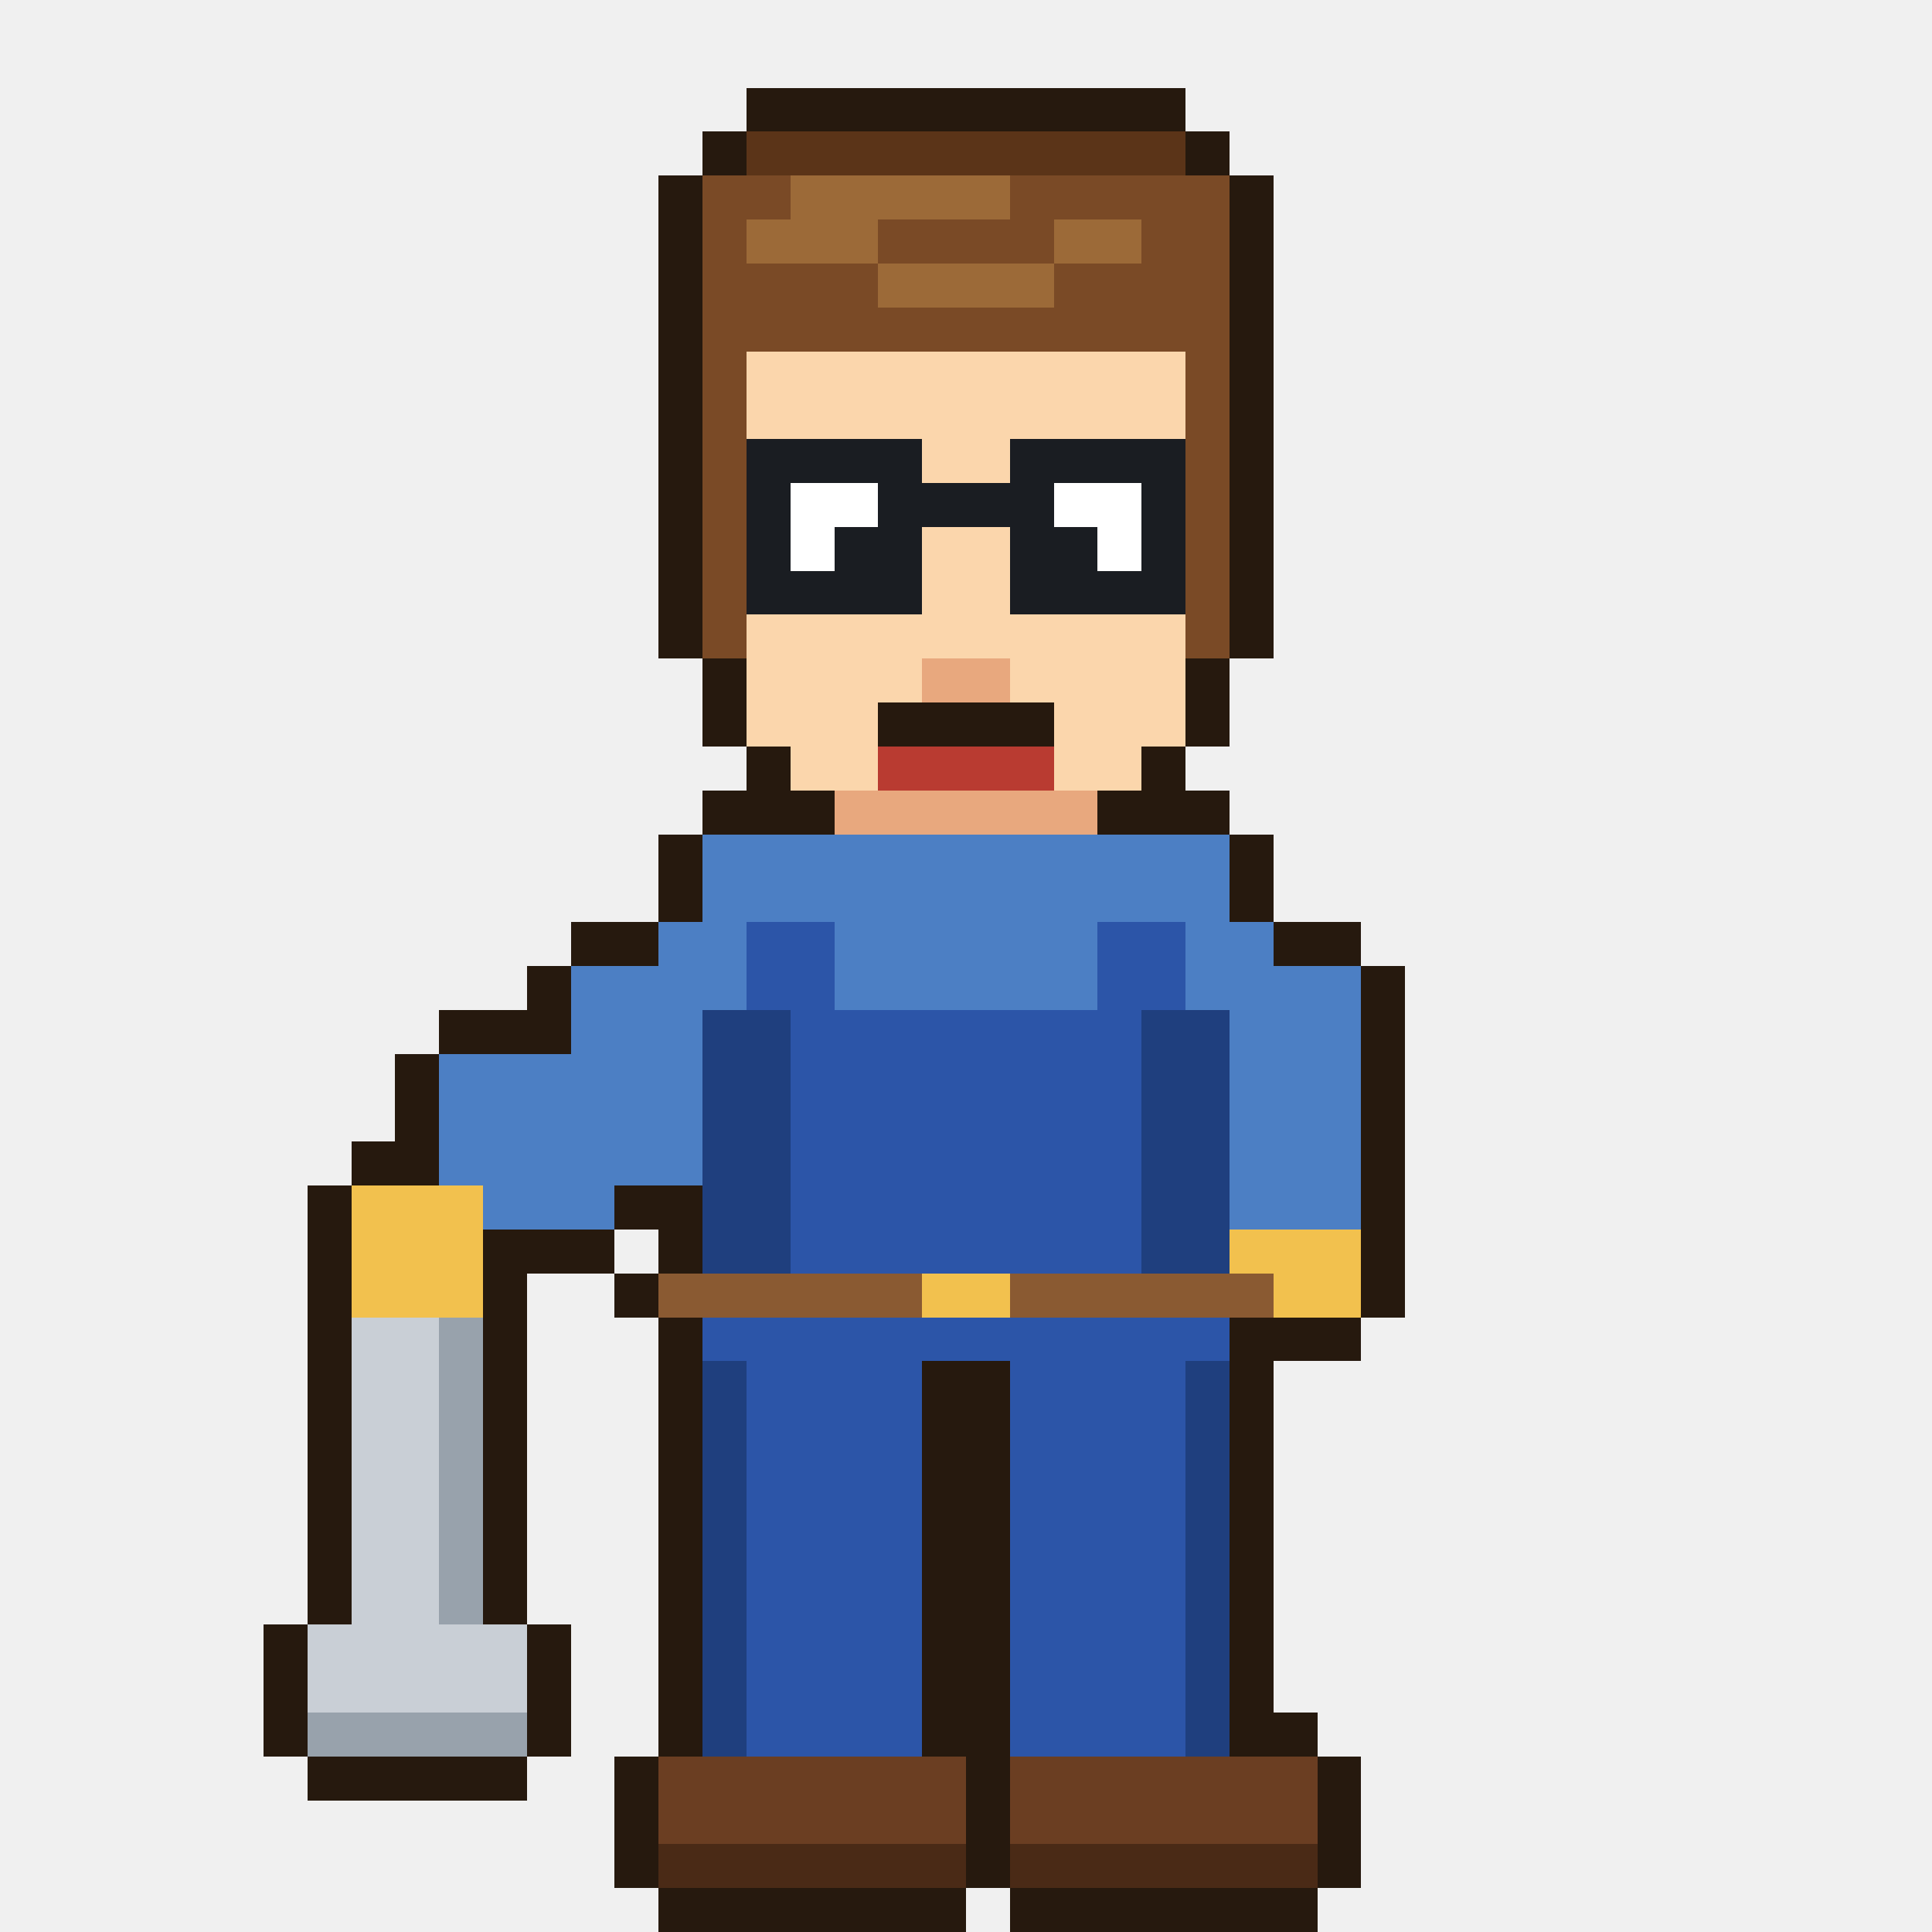
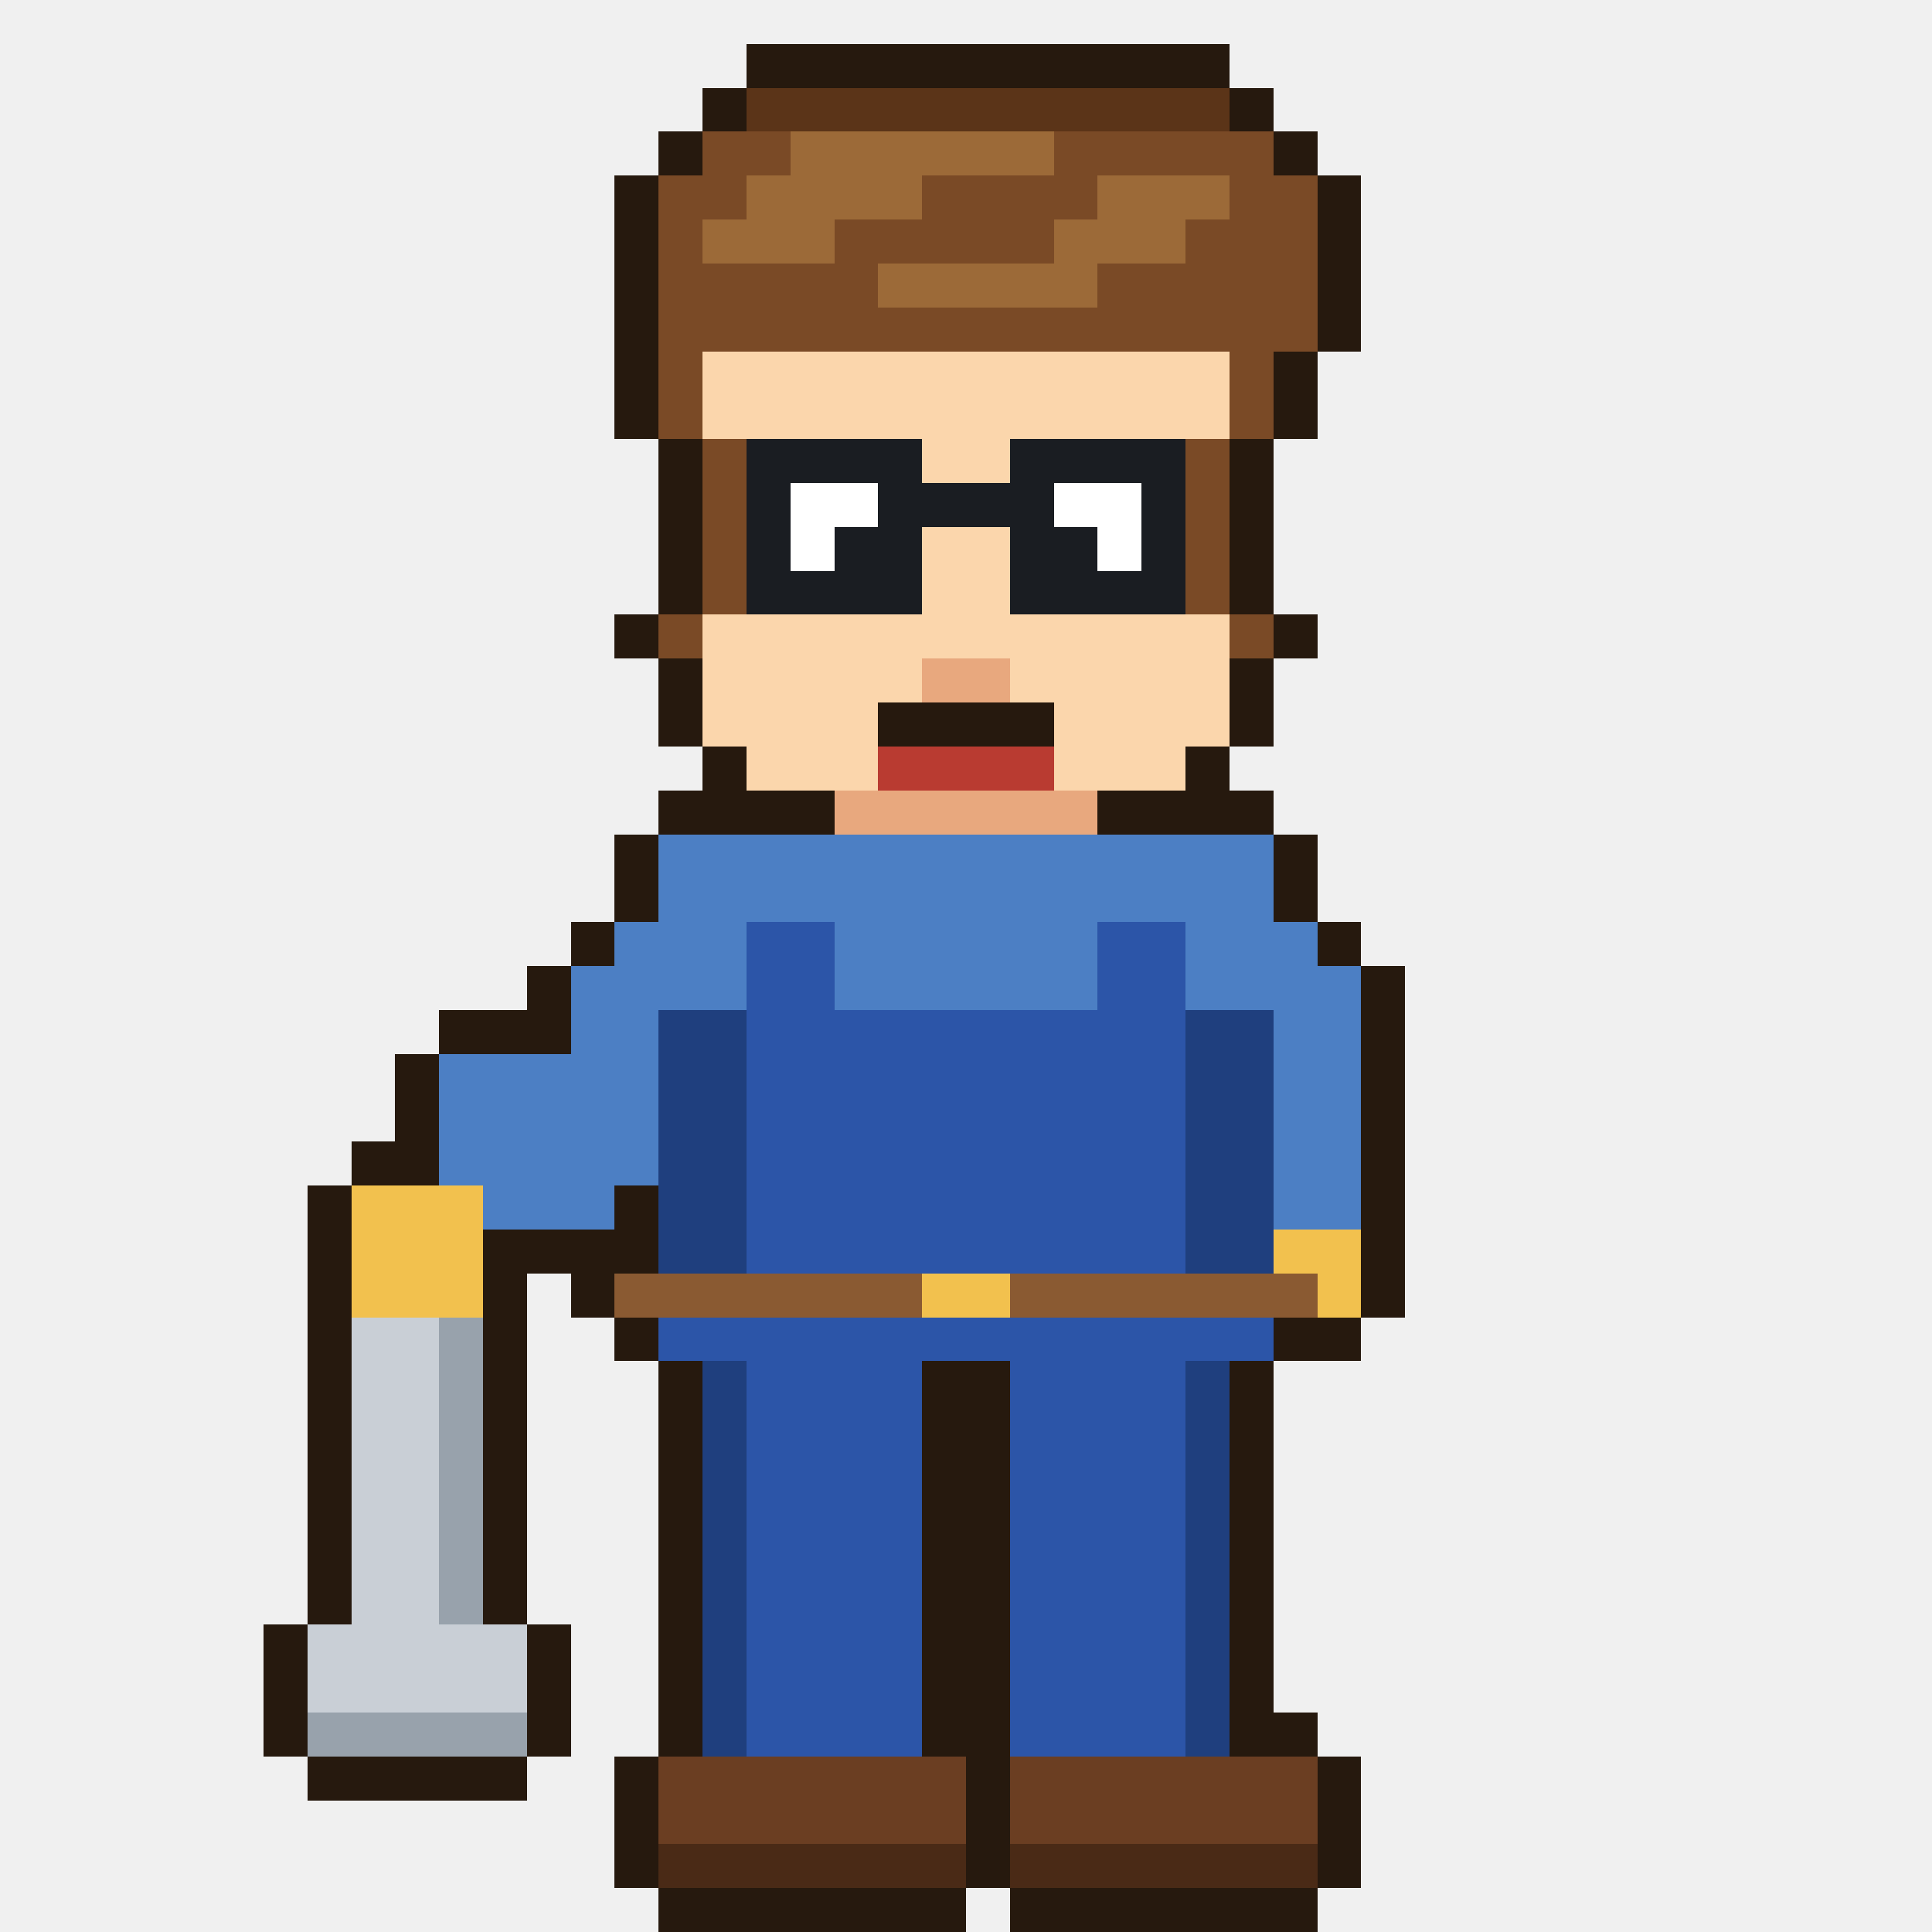
<svg xmlns="http://www.w3.org/2000/svg" viewBox="0 0 36 44" width="240" height="240" role="img" aria-label="Felix" shape-rendering="crispEdges">
-   <rect x="13" y="2" width="10" height="1" fill="#26190E" />
-   <rect x="12" y="3" width="1" height="1" fill="#26190E" />
-   <rect x="13" y="3" width="10" height="1" fill="#5B3418" />
-   <rect x="23" y="3" width="1" height="1" fill="#26190E" />
-   <rect x="11" y="4" width="1" height="1" fill="#26190E" />
-   <rect x="12" y="4" width="2" height="1" fill="#7A4A26" />
-   <rect x="14" y="4" width="5" height="1" fill="#9C6A38" />
-   <rect x="19" y="4" width="5" height="1" fill="#7A4A26" />
-   <rect x="24" y="4" width="1" height="1" fill="#26190E" />
-   <rect x="11" y="5" width="1" height="1" fill="#26190E" />
-   <rect x="12" y="5" width="1" height="1" fill="#7A4A26" />
-   <rect x="13" y="5" width="3" height="1" fill="#9C6A38" />
-   <rect x="16" y="5" width="4" height="1" fill="#7A4A26" />
-   <rect x="20" y="5" width="2" height="1" fill="#9C6A38" />
-   <rect x="22" y="5" width="2" height="1" fill="#7A4A26" />
-   <rect x="24" y="5" width="1" height="1" fill="#26190E" />
-   <rect x="11" y="6" width="1" height="1" fill="#26190E" />
-   <rect x="12" y="6" width="4" height="1" fill="#7A4A26" />
-   <rect x="16" y="6" width="4" height="1" fill="#9C6A38" />
-   <rect x="20" y="6" width="4" height="1" fill="#7A4A26" />
-   <rect x="24" y="6" width="1" height="1" fill="#26190E" />
-   <rect x="11" y="7" width="1" height="1" fill="#26190E" />
-   <rect x="12" y="7" width="12" height="1" fill="#7A4A26" />
-   <rect x="24" y="7" width="1" height="1" fill="#26190E" />
-   <rect x="11" y="8" width="1" height="1" fill="#26190E" />
-   <rect x="12" y="8" width="1" height="1" fill="#7A4A26" />
-   <rect x="13" y="8" width="10" height="1" fill="#FBD6AC" />
-   <rect x="23" y="8" width="1" height="1" fill="#7A4A26" />
-   <rect x="24" y="8" width="1" height="1" fill="#26190E" />
-   <rect x="11" y="9" width="1" height="1" fill="#26190E" />
-   <rect x="12" y="9" width="1" height="1" fill="#7A4A26" />
-   <rect x="13" y="9" width="10" height="1" fill="#FBD6AC" />
-   <rect x="23" y="9" width="1" height="1" fill="#7A4A26" />
-   <rect x="24" y="9" width="1" height="1" fill="#26190E" />
+   <rect x="13" y="1" width="11" height="1" fill="#26190E" />
+   <rect x="12" y="2" width="1" height="1" fill="#26190E" />
+   <rect x="13" y="2" width="11" height="1" fill="#5B3418" />
+   <rect x="24" y="2" width="1" height="1" fill="#26190E" />
+   <rect x="11" y="3" width="1" height="1" fill="#26190E" />
+   <rect x="12" y="3" width="2" height="1" fill="#7A4A26" />
+   <rect x="14" y="3" width="6" height="1" fill="#9C6A38" />
+   <rect x="20" y="3" width="5" height="1" fill="#7A4A26" />
+   <rect x="25" y="3" width="1" height="1" fill="#26190E" />
+   <rect x="10" y="4" width="1" height="1" fill="#26190E" />
+   <rect x="11" y="4" width="2" height="1" fill="#7A4A26" />
+   <rect x="13" y="4" width="4" height="1" fill="#9C6A38" />
+   <rect x="17" y="4" width="4" height="1" fill="#7A4A26" />
+   <rect x="21" y="4" width="3" height="1" fill="#9C6A38" />
+   <rect x="24" y="4" width="2" height="1" fill="#7A4A26" />
+   <rect x="26" y="4" width="1" height="1" fill="#26190E" />
+   <rect x="10" y="5" width="1" height="1" fill="#26190E" />
+   <rect x="11" y="5" width="1" height="1" fill="#7A4A26" />
+   <rect x="12" y="5" width="3" height="1" fill="#9C6A38" />
+   <rect x="15" y="5" width="5" height="1" fill="#7A4A26" />
+   <rect x="20" y="5" width="3" height="1" fill="#9C6A38" />
+   <rect x="23" y="5" width="3" height="1" fill="#7A4A26" />
+   <rect x="26" y="5" width="1" height="1" fill="#26190E" />
+   <rect x="10" y="6" width="1" height="1" fill="#26190E" />
+   <rect x="11" y="6" width="5" height="1" fill="#7A4A26" />
+   <rect x="16" y="6" width="5" height="1" fill="#9C6A38" />
+   <rect x="21" y="6" width="5" height="1" fill="#7A4A26" />
+   <rect x="26" y="6" width="1" height="1" fill="#26190E" />
+   <rect x="10" y="7" width="1" height="1" fill="#26190E" />
+   <rect x="11" y="7" width="15" height="1" fill="#7A4A26" />
+   <rect x="26" y="7" width="1" height="1" fill="#26190E" />
+   <rect x="10" y="8" width="1" height="1" fill="#26190E" />
+   <rect x="11" y="8" width="1" height="1" fill="#7A4A26" />
+   <rect x="12" y="8" width="12" height="1" fill="#FBD6AC" />
+   <rect x="24" y="8" width="1" height="1" fill="#7A4A26" />
+   <rect x="25" y="8" width="1" height="1" fill="#26190E" />
+   <rect x="10" y="9" width="1" height="1" fill="#26190E" />
+   <rect x="11" y="9" width="1" height="1" fill="#7A4A26" />
+   <rect x="12" y="9" width="12" height="1" fill="#FBD6AC" />
+   <rect x="24" y="9" width="1" height="1" fill="#7A4A26" />
+   <rect x="25" y="9" width="1" height="1" fill="#26190E" />
  <rect x="11" y="10" width="1" height="1" fill="#26190E" />
  <rect x="12" y="10" width="1" height="1" fill="#7A4A26" />
  <rect x="13" y="10" width="4" height="1" fill="#1A1D22" />
  <rect x="17" y="10" width="2" height="1" fill="#FBD6AC" />
  <rect x="19" y="10" width="4" height="1" fill="#1A1D22" />
  <rect x="23" y="10" width="1" height="1" fill="#7A4A26" />
  <rect x="24" y="10" width="1" height="1" fill="#26190E" />
  <rect x="11" y="11" width="1" height="1" fill="#26190E" />
  <rect x="12" y="11" width="1" height="1" fill="#7A4A26" />
  <rect x="13" y="11" width="1" height="1" fill="#1A1D22" />
  <rect x="14" y="11" width="2" height="1" fill="#FFFFFF" />
  <rect x="16" y="11" width="4" height="1" fill="#1A1D22" />
  <rect x="20" y="11" width="2" height="1" fill="#FFFFFF" />
  <rect x="22" y="11" width="1" height="1" fill="#1A1D22" />
  <rect x="23" y="11" width="1" height="1" fill="#7A4A26" />
  <rect x="24" y="11" width="1" height="1" fill="#26190E" />
  <rect x="11" y="12" width="1" height="1" fill="#26190E" />
  <rect x="12" y="12" width="1" height="1" fill="#7A4A26" />
  <rect x="13" y="12" width="1" height="1" fill="#1A1D22" />
  <rect x="14" y="12" width="1" height="1" fill="#FFFFFF" />
  <rect x="15" y="12" width="2" height="1" fill="#1A1D22" />
  <rect x="17" y="12" width="2" height="1" fill="#FBD6AC" />
  <rect x="19" y="12" width="2" height="1" fill="#1A1D22" />
  <rect x="21" y="12" width="1" height="1" fill="#FFFFFF" />
  <rect x="22" y="12" width="1" height="1" fill="#1A1D22" />
  <rect x="23" y="12" width="1" height="1" fill="#7A4A26" />
  <rect x="24" y="12" width="1" height="1" fill="#26190E" />
  <rect x="11" y="13" width="1" height="1" fill="#26190E" />
  <rect x="12" y="13" width="1" height="1" fill="#7A4A26" />
  <rect x="13" y="13" width="4" height="1" fill="#1A1D22" />
  <rect x="17" y="13" width="2" height="1" fill="#FBD6AC" />
  <rect x="19" y="13" width="4" height="1" fill="#1A1D22" />
  <rect x="23" y="13" width="1" height="1" fill="#7A4A26" />
  <rect x="24" y="13" width="1" height="1" fill="#26190E" />
-   <rect x="11" y="14" width="1" height="1" fill="#26190E" />
-   <rect x="12" y="14" width="1" height="1" fill="#7A4A26" />
-   <rect x="13" y="14" width="10" height="1" fill="#FBD6AC" />
-   <rect x="23" y="14" width="1" height="1" fill="#7A4A26" />
-   <rect x="24" y="14" width="1" height="1" fill="#26190E" />
-   <rect x="12" y="15" width="1" height="1" fill="#26190E" />
-   <rect x="13" y="15" width="4" height="1" fill="#FBD6AC" />
+   <rect x="10" y="14" width="1" height="1" fill="#26190E" />
+   <rect x="11" y="14" width="1" height="1" fill="#7A4A26" />
+   <rect x="12" y="14" width="12" height="1" fill="#FBD6AC" />
+   <rect x="24" y="14" width="1" height="1" fill="#7A4A26" />
+   <rect x="25" y="14" width="1" height="1" fill="#26190E" />
+   <rect x="11" y="15" width="1" height="1" fill="#26190E" />
+   <rect x="12" y="15" width="5" height="1" fill="#FBD6AC" />
  <rect x="17" y="15" width="2" height="1" fill="#E8A87E" />
-   <rect x="19" y="15" width="4" height="1" fill="#FBD6AC" />
-   <rect x="23" y="15" width="1" height="1" fill="#26190E" />
-   <rect x="12" y="16" width="1" height="1" fill="#26190E" />
-   <rect x="13" y="16" width="3" height="1" fill="#FBD6AC" />
+   <rect x="19" y="15" width="5" height="1" fill="#FBD6AC" />
+   <rect x="24" y="15" width="1" height="1" fill="#26190E" />
+   <rect x="11" y="16" width="1" height="1" fill="#26190E" />
+   <rect x="12" y="16" width="4" height="1" fill="#FBD6AC" />
  <rect x="16" y="16" width="4" height="1" fill="#26190E" />
-   <rect x="20" y="16" width="3" height="1" fill="#FBD6AC" />
-   <rect x="23" y="16" width="1" height="1" fill="#26190E" />
-   <rect x="13" y="17" width="1" height="1" fill="#26190E" />
-   <rect x="14" y="17" width="2" height="1" fill="#FBD6AC" />
+   <rect x="20" y="16" width="4" height="1" fill="#FBD6AC" />
+   <rect x="24" y="16" width="1" height="1" fill="#26190E" />
+   <rect x="12" y="17" width="1" height="1" fill="#26190E" />
+   <rect x="13" y="17" width="3" height="1" fill="#FBD6AC" />
  <rect x="16" y="17" width="4" height="1" fill="#B93B31" />
-   <rect x="20" y="17" width="2" height="1" fill="#FBD6AC" />
-   <rect x="22" y="17" width="1" height="1" fill="#26190E" />
-   <rect x="12" y="18" width="3" height="1" fill="#26190E" />
+   <rect x="20" y="17" width="3" height="1" fill="#FBD6AC" />
+   <rect x="23" y="17" width="1" height="1" fill="#26190E" />
+   <rect x="11" y="18" width="4" height="1" fill="#26190E" />
  <rect x="15" y="18" width="6" height="1" fill="#E8A87E" />
-   <rect x="21" y="18" width="3" height="1" fill="#26190E" />
-   <rect x="11" y="19" width="1" height="1" fill="#26190E" />
-   <rect x="12" y="19" width="12" height="1" fill="#4C7FC4" />
-   <rect x="24" y="19" width="1" height="1" fill="#26190E" />
-   <rect x="11" y="20" width="1" height="1" fill="#26190E" />
-   <rect x="12" y="20" width="12" height="1" fill="#4C7FC4" />
-   <rect x="24" y="20" width="1" height="1" fill="#26190E" />
-   <rect x="9" y="21" width="2" height="1" fill="#26190E" />
-   <rect x="11" y="21" width="2" height="1" fill="#4C7FC4" />
+   <rect x="21" y="18" width="4" height="1" fill="#26190E" />
+   <rect x="10" y="19" width="1" height="1" fill="#26190E" />
+   <rect x="11" y="19" width="14" height="1" fill="#4C7FC4" />
+   <rect x="25" y="19" width="1" height="1" fill="#26190E" />
+   <rect x="10" y="20" width="1" height="1" fill="#26190E" />
+   <rect x="11" y="20" width="14" height="1" fill="#4C7FC4" />
+   <rect x="25" y="20" width="1" height="1" fill="#26190E" />
+   <rect x="9" y="21" width="1" height="1" fill="#26190E" />
+   <rect x="10" y="21" width="3" height="1" fill="#4C7FC4" />
  <rect x="13" y="21" width="2" height="1" fill="#2C55A8" />
  <rect x="15" y="21" width="6" height="1" fill="#4C7FC4" />
  <rect x="21" y="21" width="2" height="1" fill="#2C55A8" />
-   <rect x="23" y="21" width="2" height="1" fill="#4C7FC4" />
-   <rect x="25" y="21" width="2" height="1" fill="#26190E" />
+   <rect x="23" y="21" width="3" height="1" fill="#4C7FC4" />
+   <rect x="26" y="21" width="1" height="1" fill="#26190E" />
  <rect x="8" y="22" width="1" height="1" fill="#26190E" />
  <rect x="9" y="22" width="4" height="1" fill="#4C7FC4" />
  <rect x="13" y="22" width="2" height="1" fill="#2C55A8" />
  <rect x="15" y="22" width="6" height="1" fill="#4C7FC4" />
  <rect x="21" y="22" width="2" height="1" fill="#2C55A8" />
  <rect x="23" y="22" width="4" height="1" fill="#4C7FC4" />
  <rect x="27" y="22" width="1" height="1" fill="#26190E" />
  <rect x="6" y="23" width="3" height="1" fill="#26190E" />
-   <rect x="9" y="23" width="3" height="1" fill="#4C7FC4" />
-   <rect x="12" y="23" width="2" height="1" fill="#1F3F7E" />
-   <rect x="14" y="23" width="8" height="1" fill="#2C55A8" />
-   <rect x="22" y="23" width="2" height="1" fill="#1F3F7E" />
-   <rect x="24" y="23" width="3" height="1" fill="#4C7FC4" />
+   <rect x="9" y="23" width="2" height="1" fill="#4C7FC4" />
+   <rect x="11" y="23" width="2" height="1" fill="#1F3F7E" />
+   <rect x="13" y="23" width="10" height="1" fill="#2C55A8" />
+   <rect x="23" y="23" width="2" height="1" fill="#1F3F7E" />
+   <rect x="25" y="23" width="2" height="1" fill="#4C7FC4" />
  <rect x="27" y="23" width="1" height="1" fill="#26190E" />
  <rect x="5" y="24" width="1" height="1" fill="#26190E" />
-   <rect x="6" y="24" width="6" height="1" fill="#4C7FC4" />
-   <rect x="12" y="24" width="2" height="1" fill="#1F3F7E" />
-   <rect x="14" y="24" width="8" height="1" fill="#2C55A8" />
-   <rect x="22" y="24" width="2" height="1" fill="#1F3F7E" />
-   <rect x="24" y="24" width="3" height="1" fill="#4C7FC4" />
+   <rect x="6" y="24" width="5" height="1" fill="#4C7FC4" />
+   <rect x="11" y="24" width="2" height="1" fill="#1F3F7E" />
+   <rect x="13" y="24" width="10" height="1" fill="#2C55A8" />
+   <rect x="23" y="24" width="2" height="1" fill="#1F3F7E" />
+   <rect x="25" y="24" width="2" height="1" fill="#4C7FC4" />
  <rect x="27" y="24" width="1" height="1" fill="#26190E" />
  <rect x="5" y="25" width="1" height="1" fill="#26190E" />
-   <rect x="6" y="25" width="6" height="1" fill="#4C7FC4" />
-   <rect x="12" y="25" width="2" height="1" fill="#1F3F7E" />
-   <rect x="14" y="25" width="8" height="1" fill="#2C55A8" />
-   <rect x="22" y="25" width="2" height="1" fill="#1F3F7E" />
-   <rect x="24" y="25" width="3" height="1" fill="#4C7FC4" />
+   <rect x="6" y="25" width="5" height="1" fill="#4C7FC4" />
+   <rect x="11" y="25" width="2" height="1" fill="#1F3F7E" />
+   <rect x="13" y="25" width="10" height="1" fill="#2C55A8" />
+   <rect x="23" y="25" width="2" height="1" fill="#1F3F7E" />
+   <rect x="25" y="25" width="2" height="1" fill="#4C7FC4" />
  <rect x="27" y="25" width="1" height="1" fill="#26190E" />
  <rect x="4" y="26" width="2" height="1" fill="#26190E" />
-   <rect x="6" y="26" width="6" height="1" fill="#4C7FC4" />
-   <rect x="12" y="26" width="2" height="1" fill="#1F3F7E" />
-   <rect x="14" y="26" width="8" height="1" fill="#2C55A8" />
-   <rect x="22" y="26" width="2" height="1" fill="#1F3F7E" />
-   <rect x="24" y="26" width="3" height="1" fill="#4C7FC4" />
+   <rect x="6" y="26" width="5" height="1" fill="#4C7FC4" />
+   <rect x="11" y="26" width="2" height="1" fill="#1F3F7E" />
+   <rect x="13" y="26" width="10" height="1" fill="#2C55A8" />
+   <rect x="23" y="26" width="2" height="1" fill="#1F3F7E" />
+   <rect x="25" y="26" width="2" height="1" fill="#4C7FC4" />
  <rect x="27" y="26" width="1" height="1" fill="#26190E" />
  <rect x="3" y="27" width="1" height="1" fill="#26190E" />
  <rect x="4" y="27" width="3" height="1" fill="#F2C14E" />
  <rect x="7" y="27" width="3" height="1" fill="#4C7FC4" />
-   <rect x="10" y="27" width="2" height="1" fill="#26190E" />
-   <rect x="12" y="27" width="2" height="1" fill="#1F3F7E" />
-   <rect x="14" y="27" width="8" height="1" fill="#2C55A8" />
-   <rect x="22" y="27" width="2" height="1" fill="#1F3F7E" />
-   <rect x="24" y="27" width="3" height="1" fill="#4C7FC4" />
+   <rect x="10" y="27" width="1" height="1" fill="#26190E" />
+   <rect x="11" y="27" width="2" height="1" fill="#1F3F7E" />
+   <rect x="13" y="27" width="10" height="1" fill="#2C55A8" />
+   <rect x="23" y="27" width="2" height="1" fill="#1F3F7E" />
+   <rect x="25" y="27" width="2" height="1" fill="#4C7FC4" />
  <rect x="27" y="27" width="1" height="1" fill="#26190E" />
  <rect x="3" y="28" width="1" height="1" fill="#26190E" />
  <rect x="4" y="28" width="3" height="1" fill="#F2C14E" />
-   <rect x="7" y="28" width="3" height="1" fill="#26190E" />
-   <rect x="11" y="28" width="1" height="1" fill="#26190E" />
-   <rect x="12" y="28" width="2" height="1" fill="#1F3F7E" />
-   <rect x="14" y="28" width="8" height="1" fill="#2C55A8" />
-   <rect x="22" y="28" width="2" height="1" fill="#1F3F7E" />
-   <rect x="24" y="28" width="3" height="1" fill="#F2C14E" />
+   <rect x="7" y="28" width="4" height="1" fill="#26190E" />
+   <rect x="11" y="28" width="2" height="1" fill="#1F3F7E" />
+   <rect x="13" y="28" width="10" height="1" fill="#2C55A8" />
+   <rect x="23" y="28" width="2" height="1" fill="#1F3F7E" />
+   <rect x="25" y="28" width="2" height="1" fill="#F2C14E" />
  <rect x="27" y="28" width="1" height="1" fill="#26190E" />
  <rect x="3" y="29" width="1" height="1" fill="#26190E" />
  <rect x="4" y="29" width="3" height="1" fill="#F2C14E" />
  <rect x="7" y="29" width="1" height="1" fill="#26190E" />
-   <rect x="10" y="29" width="1" height="1" fill="#26190E" />
-   <rect x="11" y="29" width="6" height="1" fill="#8A5A32" />
+   <rect x="9" y="29" width="1" height="1" fill="#26190E" />
+   <rect x="10" y="29" width="7" height="1" fill="#8A5A32" />
  <rect x="17" y="29" width="2" height="1" fill="#F2C14E" />
-   <rect x="19" y="29" width="6" height="1" fill="#8A5A32" />
-   <rect x="25" y="29" width="2" height="1" fill="#F2C14E" />
+   <rect x="19" y="29" width="7" height="1" fill="#8A5A32" />
+   <rect x="26" y="29" width="1" height="1" fill="#F2C14E" />
  <rect x="27" y="29" width="1" height="1" fill="#26190E" />
  <rect x="3" y="30" width="1" height="1" fill="#26190E" />
  <rect x="4" y="30" width="2" height="1" fill="#C9CFD6" />
  <rect x="6" y="30" width="1" height="1" fill="#98A2AC" />
  <rect x="7" y="30" width="1" height="1" fill="#26190E" />
-   <rect x="11" y="30" width="1" height="1" fill="#26190E" />
-   <rect x="12" y="30" width="12" height="1" fill="#2C55A8" />
-   <rect x="24" y="30" width="3" height="1" fill="#26190E" />
+   <rect x="10" y="30" width="1" height="1" fill="#26190E" />
+   <rect x="11" y="30" width="14" height="1" fill="#2C55A8" />
+   <rect x="25" y="30" width="2" height="1" fill="#26190E" />
  <rect x="3" y="31" width="1" height="1" fill="#26190E" />
  <rect x="4" y="31" width="2" height="1" fill="#C9CFD6" />
  <rect x="6" y="31" width="1" height="1" fill="#98A2AC" />
  <rect x="7" y="31" width="1" height="1" fill="#26190E" />
  <rect x="11" y="31" width="1" height="1" fill="#26190E" />
  <rect x="12" y="31" width="1" height="1" fill="#1F3F7E" />
  <rect x="13" y="31" width="4" height="1" fill="#2C55A8" />
  <rect x="17" y="31" width="2" height="1" fill="#26190E" />
  <rect x="19" y="31" width="4" height="1" fill="#2C55A8" />
  <rect x="23" y="31" width="1" height="1" fill="#1F3F7E" />
  <rect x="24" y="31" width="1" height="1" fill="#26190E" />
  <rect x="3" y="32" width="1" height="1" fill="#26190E" />
  <rect x="4" y="32" width="2" height="1" fill="#C9CFD6" />
  <rect x="6" y="32" width="1" height="1" fill="#98A2AC" />
  <rect x="7" y="32" width="1" height="1" fill="#26190E" />
  <rect x="11" y="32" width="1" height="1" fill="#26190E" />
  <rect x="12" y="32" width="1" height="1" fill="#1F3F7E" />
  <rect x="13" y="32" width="4" height="1" fill="#2C55A8" />
  <rect x="17" y="32" width="2" height="1" fill="#26190E" />
  <rect x="19" y="32" width="4" height="1" fill="#2C55A8" />
  <rect x="23" y="32" width="1" height="1" fill="#1F3F7E" />
  <rect x="24" y="32" width="1" height="1" fill="#26190E" />
  <rect x="3" y="33" width="1" height="1" fill="#26190E" />
  <rect x="4" y="33" width="2" height="1" fill="#C9CFD6" />
  <rect x="6" y="33" width="1" height="1" fill="#98A2AC" />
  <rect x="7" y="33" width="1" height="1" fill="#26190E" />
  <rect x="11" y="33" width="1" height="1" fill="#26190E" />
  <rect x="12" y="33" width="1" height="1" fill="#1F3F7E" />
  <rect x="13" y="33" width="4" height="1" fill="#2C55A8" />
  <rect x="17" y="33" width="2" height="1" fill="#26190E" />
  <rect x="19" y="33" width="4" height="1" fill="#2C55A8" />
  <rect x="23" y="33" width="1" height="1" fill="#1F3F7E" />
  <rect x="24" y="33" width="1" height="1" fill="#26190E" />
  <rect x="3" y="34" width="1" height="1" fill="#26190E" />
  <rect x="4" y="34" width="2" height="1" fill="#C9CFD6" />
  <rect x="6" y="34" width="1" height="1" fill="#98A2AC" />
  <rect x="7" y="34" width="1" height="1" fill="#26190E" />
  <rect x="11" y="34" width="1" height="1" fill="#26190E" />
  <rect x="12" y="34" width="1" height="1" fill="#1F3F7E" />
  <rect x="13" y="34" width="4" height="1" fill="#2C55A8" />
  <rect x="17" y="34" width="2" height="1" fill="#26190E" />
  <rect x="19" y="34" width="4" height="1" fill="#2C55A8" />
  <rect x="23" y="34" width="1" height="1" fill="#1F3F7E" />
  <rect x="24" y="34" width="1" height="1" fill="#26190E" />
  <rect x="3" y="35" width="1" height="1" fill="#26190E" />
  <rect x="4" y="35" width="2" height="1" fill="#C9CFD6" />
  <rect x="6" y="35" width="1" height="1" fill="#98A2AC" />
  <rect x="7" y="35" width="1" height="1" fill="#26190E" />
  <rect x="11" y="35" width="1" height="1" fill="#26190E" />
  <rect x="12" y="35" width="1" height="1" fill="#1F3F7E" />
  <rect x="13" y="35" width="4" height="1" fill="#2C55A8" />
  <rect x="17" y="35" width="2" height="1" fill="#26190E" />
  <rect x="19" y="35" width="4" height="1" fill="#2C55A8" />
  <rect x="23" y="35" width="1" height="1" fill="#1F3F7E" />
  <rect x="24" y="35" width="1" height="1" fill="#26190E" />
  <rect x="3" y="36" width="1" height="1" fill="#26190E" />
  <rect x="4" y="36" width="2" height="1" fill="#C9CFD6" />
  <rect x="6" y="36" width="1" height="1" fill="#98A2AC" />
  <rect x="7" y="36" width="1" height="1" fill="#26190E" />
  <rect x="11" y="36" width="1" height="1" fill="#26190E" />
  <rect x="12" y="36" width="1" height="1" fill="#1F3F7E" />
  <rect x="13" y="36" width="4" height="1" fill="#2C55A8" />
  <rect x="17" y="36" width="2" height="1" fill="#26190E" />
  <rect x="19" y="36" width="4" height="1" fill="#2C55A8" />
  <rect x="23" y="36" width="1" height="1" fill="#1F3F7E" />
  <rect x="24" y="36" width="1" height="1" fill="#26190E" />
  <rect x="2" y="37" width="1" height="1" fill="#26190E" />
  <rect x="3" y="37" width="5" height="1" fill="#C9CFD6" />
  <rect x="8" y="37" width="1" height="1" fill="#26190E" />
  <rect x="11" y="37" width="1" height="1" fill="#26190E" />
  <rect x="12" y="37" width="1" height="1" fill="#1F3F7E" />
  <rect x="13" y="37" width="4" height="1" fill="#2C55A8" />
  <rect x="17" y="37" width="2" height="1" fill="#26190E" />
  <rect x="19" y="37" width="4" height="1" fill="#2C55A8" />
  <rect x="23" y="37" width="1" height="1" fill="#1F3F7E" />
  <rect x="24" y="37" width="1" height="1" fill="#26190E" />
  <rect x="2" y="38" width="1" height="1" fill="#26190E" />
  <rect x="3" y="38" width="5" height="1" fill="#C9CFD6" />
  <rect x="8" y="38" width="1" height="1" fill="#26190E" />
  <rect x="11" y="38" width="1" height="1" fill="#26190E" />
  <rect x="12" y="38" width="1" height="1" fill="#1F3F7E" />
  <rect x="13" y="38" width="4" height="1" fill="#2C55A8" />
  <rect x="17" y="38" width="2" height="1" fill="#26190E" />
  <rect x="19" y="38" width="4" height="1" fill="#2C55A8" />
  <rect x="23" y="38" width="1" height="1" fill="#1F3F7E" />
  <rect x="24" y="38" width="1" height="1" fill="#26190E" />
  <rect x="2" y="39" width="1" height="1" fill="#26190E" />
  <rect x="3" y="39" width="5" height="1" fill="#98A2AC" />
  <rect x="8" y="39" width="1" height="1" fill="#26190E" />
  <rect x="11" y="39" width="1" height="1" fill="#26190E" />
  <rect x="12" y="39" width="1" height="1" fill="#1F3F7E" />
  <rect x="13" y="39" width="4" height="1" fill="#2C55A8" />
  <rect x="17" y="39" width="2" height="1" fill="#26190E" />
  <rect x="19" y="39" width="4" height="1" fill="#2C55A8" />
  <rect x="23" y="39" width="1" height="1" fill="#1F3F7E" />
  <rect x="24" y="39" width="2" height="1" fill="#26190E" />
  <rect x="3" y="40" width="5" height="1" fill="#26190E" />
  <rect x="10" y="40" width="1" height="1" fill="#26190E" />
  <rect x="11" y="40" width="7" height="1" fill="#6B3E22" />
  <rect x="18" y="40" width="1" height="1" fill="#26190E" />
  <rect x="19" y="40" width="7" height="1" fill="#6B3E22" />
  <rect x="26" y="40" width="1" height="1" fill="#26190E" />
  <rect x="10" y="41" width="1" height="1" fill="#26190E" />
  <rect x="11" y="41" width="7" height="1" fill="#6B3E22" />
  <rect x="18" y="41" width="1" height="1" fill="#26190E" />
  <rect x="19" y="41" width="7" height="1" fill="#6B3E22" />
  <rect x="26" y="41" width="1" height="1" fill="#26190E" />
  <rect x="10" y="42" width="1" height="1" fill="#26190E" />
  <rect x="11" y="42" width="7" height="1" fill="#4A2A16" />
  <rect x="18" y="42" width="1" height="1" fill="#26190E" />
  <rect x="19" y="42" width="7" height="1" fill="#4A2A16" />
  <rect x="26" y="42" width="1" height="1" fill="#26190E" />
  <rect x="11" y="43" width="7" height="1" fill="#26190E" />
  <rect x="19" y="43" width="7" height="1" fill="#26190E" />
</svg>
